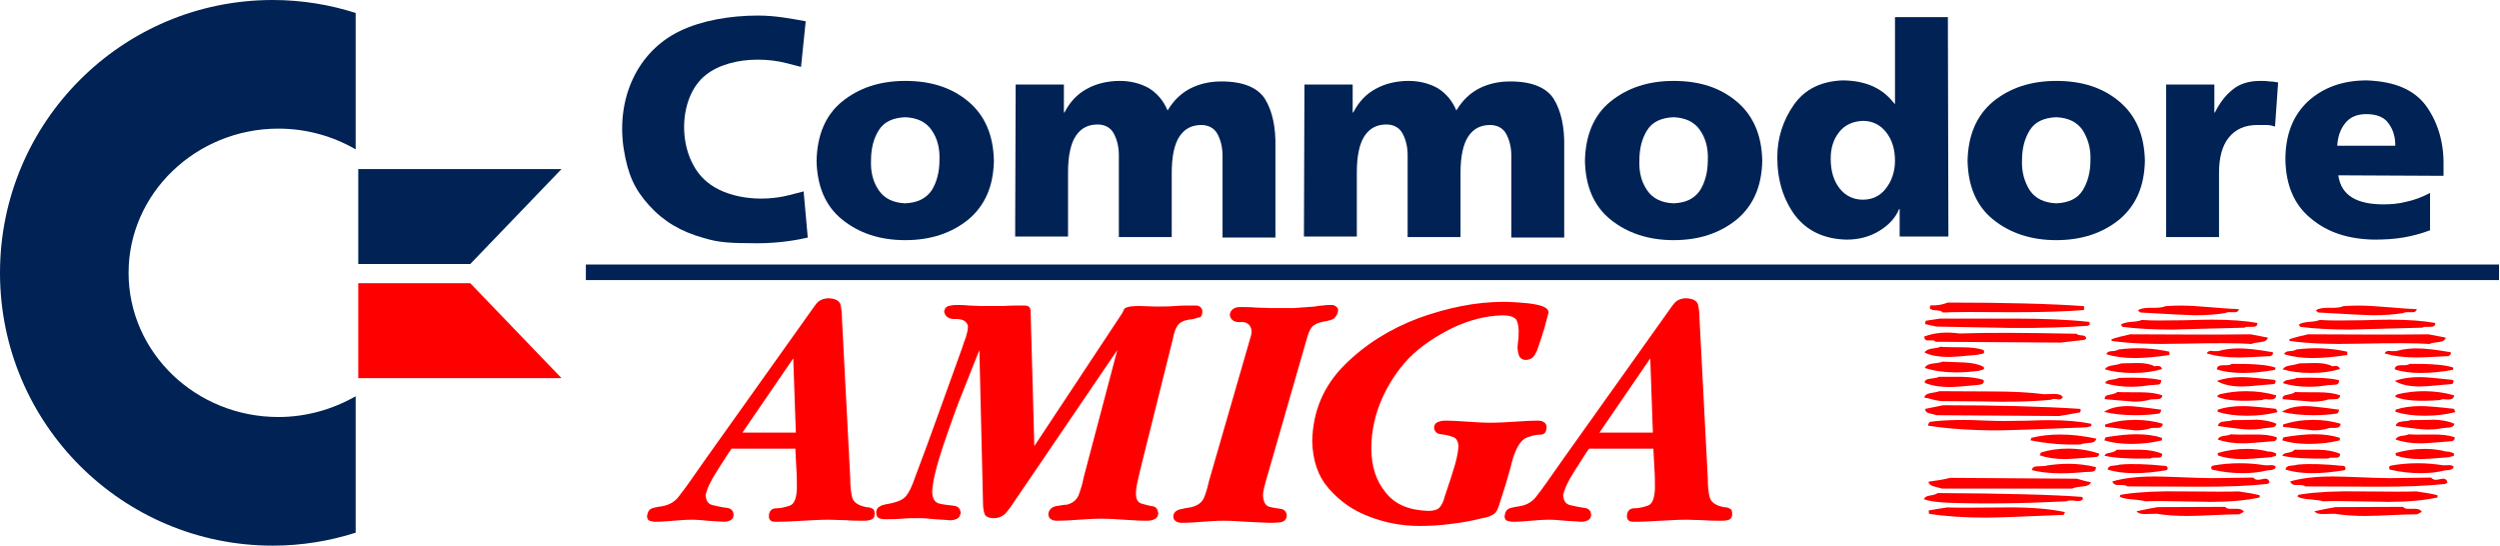
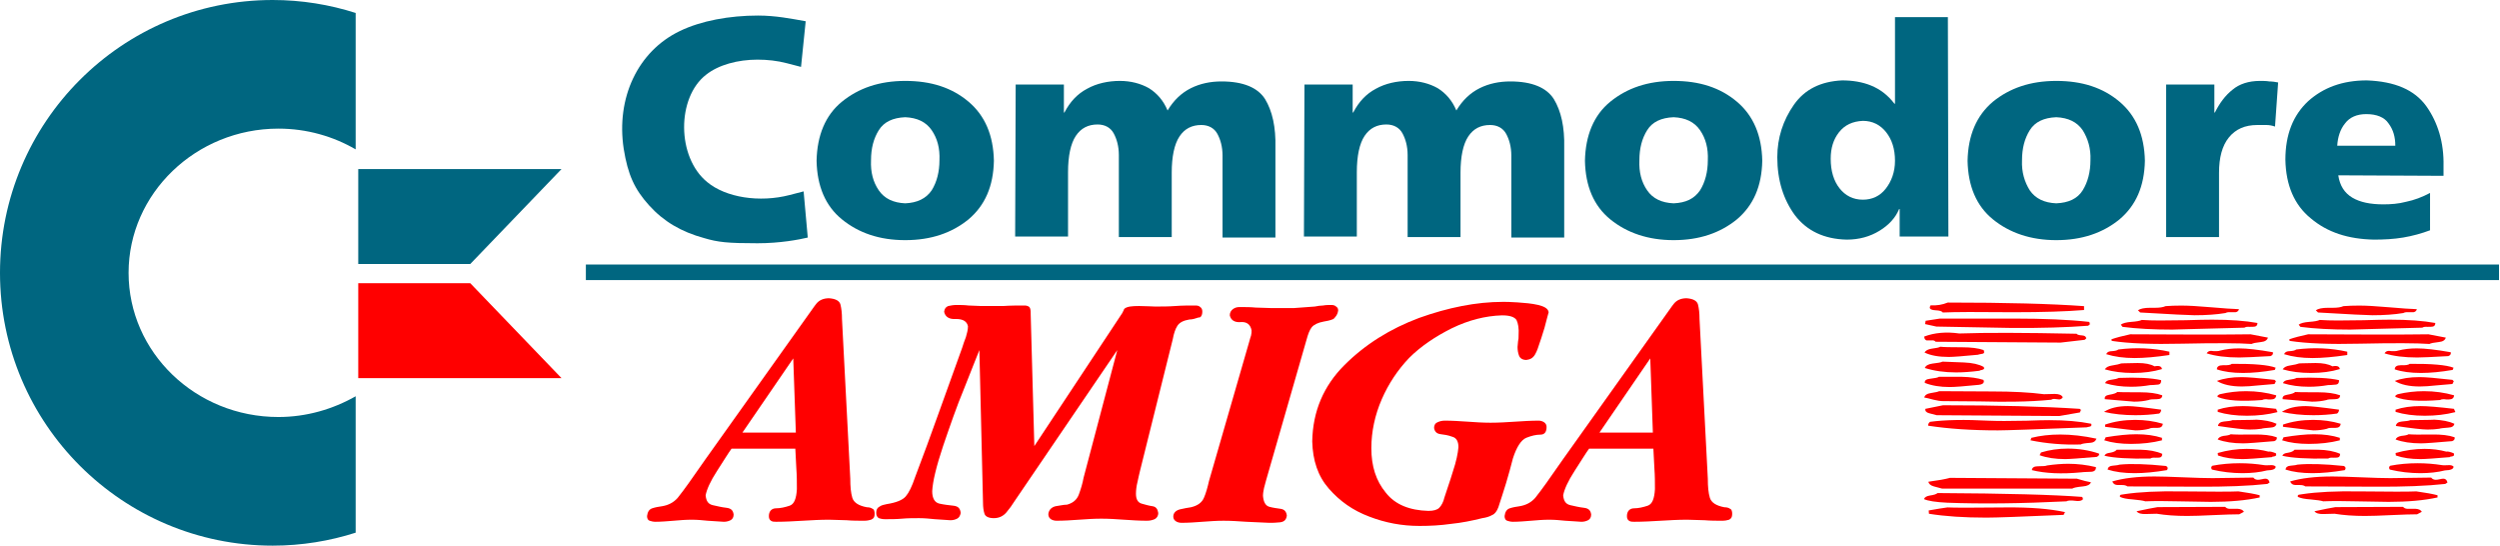
<svg xmlns="http://www.w3.org/2000/svg" xmlns:xlink="http://www.w3.org/1999/xlink" xml:space="preserve" viewBox="-64 344.8 600.505 131.065" y="0px" x="0px" id="svg7148" version="1.1" width="600.505" height="131.065">
  <defs id="defs62">
    <clipPath id="clipPath842" clipPathUnits="userSpaceOnUse">
      <use height="100%" width="100%" id="use844" xlink:href="#g838" y="0" x="0" transform="translate(3.0973467e-6,-2.9212866e-5)" />
    </clipPath>
  </defs>
  <g id="g838" transform="translate(-3.0973467e-6,2.9212866e-5)">
    <g aria-label="500" transform="scale(1.031746,0.9692306)" style="font-style:normal;font-variant:normal;font-weight:normal;font-stretch:normal;font-size:54.274px;line-height:1.25;font-family:BoobToob;-inkscape-font-specification:'BoobToob, Normal';font-variant-ligatures:discretionary-ligatures historical-ligatures;font-variant-caps:normal;font-variant-numeric:normal;font-feature-settings:normal;text-align:start;letter-spacing:0px;word-spacing:0px;writing-mode:lr-tb;text-anchor:start;fill:#ff0000;fill-opacity:1;stroke:none;stroke-width:0.814" id="text876">
      <g id="g926" transform="matrix(1.245862,0,0,1.245862,15.251,-87.46439)">
        <g id="g901" transform="scale(0.9692306,1.031746)">
          <g id="Logo">
-             <path id="path3002" d="m -11.4,344.8 c -29.1,0 -52.6,23.6 -52.6,52.6 0,29.1 23.6,52.6 52.6,52.6 5.6,0 11,-0.9 16,-2.5 v -26.3 c -4.4,2.5 -9.5,4 -14.9,4 -16,0 -28.9,-12.5 -28.9,-27.8 0,-15.3 13,-27.8 28.9,-27.8 5.5,0 10.6,1.5 14.9,4 v -26.3 c -5,-1.6 -10.4,-2.5 -16,-2.5 z" style="fill:#002255" />
-             <polygon id="polygon9367" points="26.7,395.7 5.1,395.7 5.1,377.4 44.3,377.4 " style="fill:#002255" />
+             <path id="path3002" d="m -11.4,344.8 c -29.1,0 -52.6,23.6 -52.6,52.6 0,29.1 23.6,52.6 52.6,52.6 5.6,0 11,-0.9 16,-2.5 v -26.3 c -4.4,2.5 -9.5,4 -14.9,4 -16,0 -28.9,-12.5 -28.9,-27.8 0,-15.3 13,-27.8 28.9,-27.8 5.5,0 10.6,1.5 14.9,4 v -26.3 c -5,-1.6 -10.4,-2.5 -16,-2.5 z" style="fill:#006680" />
+             <polygon id="polygon9367" points="26.7,395.7 5.1,395.7 5.1,377.4 44.3,377.4 " style="fill:#006680" />
            <polygon id="polygon9369" points="26.7,399.4 5.1,399.4 5.1,417.7 44.3,417.7 " style="fill:#ff0000" />
          </g>
          <g id="Commodore">
-             <path id="path3067" d="m 110.6,391.1 c 5,0 9,-1.4 12.2,-4 3.2,-2.7 4.8,-6.4 4.9,-11.3 -0.1,-4.9 -1.7,-8.7 -4.9,-11.4 -3.2,-2.7 -7.2,-4 -12.2,-4 -5,0 -9,1.4 -12.2,4 -3.2,2.6 -4.8,6.5 -4.9,11.4 0.1,4.9 1.7,8.7 4.9,11.3 3.2,2.6 7.2,4 12.2,4 z m 0,-7.1 c -2.3,-0.1 -4,-0.9 -5.1,-2.5 -1.1,-1.6 -1.6,-3.5 -1.5,-5.8 0,-2.3 0.5,-4.2 1.5,-5.8 1,-1.6 2.7,-2.4 5.1,-2.5 2.3,0.1 4,0.9 5.1,2.5 1.1,1.6 1.6,3.5 1.5,5.8 0,2.2 -0.5,4.2 -1.5,5.8 -1.1,1.6 -2.8,2.4 -5.1,2.5 z" style="fill:#002255" />
-             <path id="path3069" d="M 131.8,390.4 H 142 V 378 c 0,-3.1 0.5,-5.5 1.5,-7 1,-1.5 2.4,-2.2 4.2,-2.2 1.4,0 2.5,0.6 3.1,1.7 0.6,1.1 1,2.5 1,4.2 v 15.8 H 162 v -12.4 c 0,-3.1 0.5,-5.5 1.5,-7 1,-1.5 2.4,-2.2 4.2,-2.2 1.4,0 2.5,0.6 3.1,1.7 0.6,1.1 1,2.5 1,4.2 v 15.8 H 182 v -17.3 c 0.1,-4 -0.6,-7.1 -2,-9.4 -1.4,-2.2 -4.2,-3.4 -8.4,-3.4 -2.1,0 -4.1,0.4 -5.9,1.3 -1.8,0.9 -3.3,2.3 -4.5,4.3 -0.8,-1.9 -2,-3.3 -3.6,-4.3 -1.6,-0.9 -3.5,-1.4 -5.6,-1.4 -2.3,0 -4.5,0.5 -6.3,1.5 -1.9,1 -3.3,2.5 -4.4,4.6 h -0.1 v -5.4 h -9.3 z" style="fill:#002255" />
-             <path id="path3071" d="m 187.5,390.4 h 10.2 V 378 c 0,-3.1 0.5,-5.5 1.5,-7 1,-1.5 2.4,-2.2 4.2,-2.2 1.4,0 2.5,0.6 3.1,1.7 0.6,1.1 1,2.5 1,4.2 v 15.8 h 10.2 v -12.4 c 0,-3.1 0.5,-5.5 1.5,-7 1,-1.5 2.4,-2.2 4.2,-2.2 1.4,0 2.5,0.6 3.1,1.7 0.6,1.1 1,2.5 1,4.2 v 15.8 h 10.2 v -17.3 c 0.1,-4 -0.6,-7.1 -2,-9.4 -1.4,-2.2 -4.2,-3.4 -8.4,-3.4 -2.1,0 -4.1,0.4 -5.9,1.3 -1.8,0.9 -3.3,2.3 -4.5,4.3 -0.8,-1.9 -2,-3.3 -3.6,-4.3 -1.6,-0.9 -3.5,-1.4 -5.6,-1.4 -2.3,0 -4.5,0.5 -6.3,1.5 -1.9,1 -3.3,2.5 -4.4,4.6 h -0.1 v -5.4 h -9.3 z" style="fill:#002255" />
-             <path id="path3073" d="m 258.8,391.1 c 5,0 9,-1.4 12.2,-4 3.2,-2.7 4.8,-6.4 4.9,-11.3 -0.1,-4.9 -1.7,-8.7 -4.9,-11.4 -3.2,-2.7 -7.2,-4 -12.2,-4 -5,0 -9,1.4 -12.2,4 -3.2,2.6 -4.8,6.5 -4.9,11.4 0.1,4.9 1.7,8.7 4.9,11.3 3.2,2.6 7.3,4 12.2,4 z m 0,-7.1 c -2.3,-0.1 -4,-0.9 -5.1,-2.5 -1.1,-1.6 -1.6,-3.5 -1.5,-5.8 0,-2.3 0.5,-4.2 1.5,-5.8 1,-1.6 2.7,-2.4 5.1,-2.5 2.3,0.1 4,0.9 5.1,2.5 1.1,1.6 1.6,3.5 1.5,5.8 0,2.2 -0.5,4.2 -1.5,5.8 -1.1,1.6 -2.7,2.4 -5.1,2.5 z" style="fill:#002255" />
-             <path id="path3075" d="m 311.7,348.1 h -10.2 v 16.7 h -0.1 c -1.3,-1.7 -2.8,-2.8 -4.5,-3.5 -1.7,-0.7 -3.6,-1 -5.6,-1 -4.1,0.2 -7.2,1.7 -9.3,4.7 -2.1,3 -3.2,6.4 -3.2,10.1 0,4.5 1.2,8.2 3.4,11.2 2.3,3 5.6,4.6 10,4.7 2.4,0 4.5,-0.6 6.3,-1.7 1.8,-1.1 3.1,-2.5 3.8,-4.2 h 0.1 v 5.3 h 9.4 z m -22.6,27.3 c 0,-2 0.5,-3.7 1.6,-5.1 1.1,-1.4 2.6,-2.1 4.6,-2.2 1.9,0 3.4,0.8 4.5,2.2 1.1,1.4 1.7,3.2 1.7,5.5 0,2.2 -0.7,4 -1.8,5.4 -1.1,1.4 -2.6,2.1 -4.4,2.1 -1.9,0 -3.4,-0.8 -4.5,-2.2 -1.1,-1.4 -1.7,-3.3 -1.7,-5.7 z" style="fill:#002255" />
-             <path id="path3077" d="m 332.6,391.1 c 5,0 9,-1.4 12.2,-4 3.2,-2.7 4.8,-6.4 4.9,-11.3 -0.1,-4.9 -1.7,-8.7 -4.9,-11.4 -3.2,-2.7 -7.2,-4 -12.2,-4 -5,0 -9,1.4 -12.2,4 -3.2,2.7 -4.8,6.5 -4.9,11.4 0.1,4.9 1.7,8.7 4.9,11.3 3.2,2.6 7.3,4 12.2,4 z m 0,-7.1 c -2.3,-0.1 -4,-0.9 -5.1,-2.5 -1,-1.6 -1.6,-3.5 -1.5,-5.8 0,-2.3 0.5,-4.2 1.5,-5.8 1,-1.6 2.7,-2.4 5.1,-2.5 2.3,0.1 4,0.9 5.1,2.5 1,1.6 1.6,3.5 1.5,5.8 0,2.2 -0.5,4.2 -1.5,5.8 -1,1.6 -2.7,2.4 -5.1,2.5 z" style="fill:#002255" />
-             <path id="path3079" d="m 375.4,360.7 c -0.5,-0.1 -1.1,-0.2 -1.7,-0.2 -0.6,-0.1 -1.2,-0.1 -1.8,-0.1 -2.2,0 -4,0.6 -5.3,1.7 -1.4,1.1 -2.5,2.6 -3.4,4.4 h -0.1 v -5.4 h -9.3 v 29.4 H 364 v -12.4 c 0,-2.9 0.6,-5.2 1.9,-6.8 1.3,-1.6 3.1,-2.4 5.5,-2.4 0.6,0 1.2,0 1.7,0 0.6,0 1.1,0.1 1.7,0.3 z" style="fill:#002255" />
-             <path id="path3081" d="m 407.3,378.7 v -1.9 c 0.1,-4.5 -1.1,-8.4 -3.3,-11.5 -2.3,-3.2 -6.1,-4.8 -11.5,-5 -4.7,0 -8.4,1.4 -11.3,4 -2.9,2.7 -4.4,6.4 -4.4,11.3 0.1,4.9 1.7,8.7 4.9,11.3 3.2,2.7 7.2,4 12.2,4.1 1.9,0 3.8,-0.1 5.6,-0.4 1.8,-0.3 3.6,-0.8 5.2,-1.4 V 382 c -1.5,0.8 -3.1,1.4 -4.6,1.7 -1.5,0.4 -3,0.5 -4.4,0.5 -2.5,0 -4.5,-0.4 -6,-1.3 -1.5,-0.9 -2.4,-2.3 -2.7,-4.3 z m -20.5,-5.8 c 0.1,-1.7 0.6,-3.2 1.5,-4.3 0.9,-1.2 2.3,-1.8 4.1,-1.8 2,0 3.5,0.6 4.3,1.8 0.9,1.2 1.3,2.6 1.3,4.3 z" style="fill:#002255" />
-             <path id="path3064" d="m 71.8,390.7 c -4.4,-1.2 -7.8,-3.2 -10.6,-6.3 -2.8,-3.1 -4.1,-5.9 -4.9,-10.9 -1.5,-9.8 2.7,-18.8 10.8,-22.7 4.1,-2 9.6,-3 15.1,-3 3.4,0 6.4,0.6 9.2,1.1 l -0.9,8.8 c 0,0 -0.7,-0.2 -2.7,-0.7 -1.9,-0.5 -3.8,-0.7 -5.7,-0.7 -3.8,0 -7.5,1 -9.9,2.9 -5.7,4.4 -5.7,15.9 0.2,20.7 3.6,3 10.1,4 15.9,2.5 l 2.7,-0.7 0.8,8.9 c -1.7,0.4 -5.3,1.1 -9.7,1.1 -5.8,0 -7.6,-0.2 -10.3,-1 z" style="fill:#002255" />
+             <path id="path3067" d="m 110.6,391.1 c 5,0 9,-1.4 12.2,-4 3.2,-2.7 4.8,-6.4 4.9,-11.3 -0.1,-4.9 -1.7,-8.7 -4.9,-11.4 -3.2,-2.7 -7.2,-4 -12.2,-4 -5,0 -9,1.4 -12.2,4 -3.2,2.6 -4.8,6.5 -4.9,11.4 0.1,4.9 1.7,8.7 4.9,11.3 3.2,2.6 7.2,4 12.2,4 z m 0,-7.1 c -2.3,-0.1 -4,-0.9 -5.1,-2.5 -1.1,-1.6 -1.6,-3.5 -1.5,-5.8 0,-2.3 0.5,-4.2 1.5,-5.8 1,-1.6 2.7,-2.4 5.1,-2.5 2.3,0.1 4,0.9 5.1,2.5 1.1,1.6 1.6,3.5 1.5,5.8 0,2.2 -0.5,4.2 -1.5,5.8 -1.1,1.6 -2.8,2.4 -5.1,2.5 z" style="fill:#006680" />
+             <path id="path3069" d="M 131.8,390.4 H 142 V 378 c 0,-3.1 0.5,-5.5 1.5,-7 1,-1.5 2.4,-2.2 4.2,-2.2 1.4,0 2.5,0.6 3.1,1.7 0.6,1.1 1,2.5 1,4.2 v 15.8 H 162 v -12.4 c 0,-3.1 0.5,-5.5 1.5,-7 1,-1.5 2.4,-2.2 4.2,-2.2 1.4,0 2.5,0.6 3.1,1.7 0.6,1.1 1,2.5 1,4.2 v 15.8 H 182 v -17.3 c 0.1,-4 -0.6,-7.1 -2,-9.4 -1.4,-2.2 -4.2,-3.4 -8.4,-3.4 -2.1,0 -4.1,0.4 -5.9,1.3 -1.8,0.9 -3.3,2.3 -4.5,4.3 -0.8,-1.9 -2,-3.3 -3.6,-4.3 -1.6,-0.9 -3.5,-1.4 -5.6,-1.4 -2.3,0 -4.5,0.5 -6.3,1.5 -1.9,1 -3.3,2.5 -4.4,4.6 h -0.1 v -5.4 h -9.3 z" style="fill:#006680" />
+             <path id="path3071" d="m 187.5,390.4 h 10.2 V 378 c 0,-3.1 0.5,-5.5 1.5,-7 1,-1.5 2.4,-2.2 4.2,-2.2 1.4,0 2.5,0.6 3.1,1.7 0.6,1.1 1,2.5 1,4.2 v 15.8 h 10.2 v -12.4 c 0,-3.1 0.5,-5.5 1.5,-7 1,-1.5 2.4,-2.2 4.2,-2.2 1.4,0 2.5,0.6 3.1,1.7 0.6,1.1 1,2.5 1,4.2 v 15.8 h 10.2 v -17.3 c 0.1,-4 -0.6,-7.1 -2,-9.4 -1.4,-2.2 -4.2,-3.4 -8.4,-3.4 -2.1,0 -4.1,0.4 -5.9,1.3 -1.8,0.9 -3.3,2.3 -4.5,4.3 -0.8,-1.9 -2,-3.3 -3.6,-4.3 -1.6,-0.9 -3.5,-1.4 -5.6,-1.4 -2.3,0 -4.5,0.5 -6.3,1.5 -1.9,1 -3.3,2.5 -4.4,4.6 h -0.1 v -5.4 h -9.3 z" style="fill:#006680" />
+             <path id="path3073" d="m 258.8,391.1 c 5,0 9,-1.4 12.2,-4 3.2,-2.7 4.8,-6.4 4.9,-11.3 -0.1,-4.9 -1.7,-8.7 -4.9,-11.4 -3.2,-2.7 -7.2,-4 -12.2,-4 -5,0 -9,1.4 -12.2,4 -3.2,2.6 -4.8,6.5 -4.9,11.4 0.1,4.9 1.7,8.7 4.9,11.3 3.2,2.6 7.3,4 12.2,4 z m 0,-7.1 c -2.3,-0.1 -4,-0.9 -5.1,-2.5 -1.1,-1.6 -1.6,-3.5 -1.5,-5.8 0,-2.3 0.5,-4.2 1.5,-5.8 1,-1.6 2.7,-2.4 5.1,-2.5 2.3,0.1 4,0.9 5.1,2.5 1.1,1.6 1.6,3.5 1.5,5.8 0,2.2 -0.5,4.2 -1.5,5.8 -1.1,1.6 -2.7,2.4 -5.1,2.5 z" style="fill:#006680" />
+             <path id="path3075" d="m 311.7,348.1 h -10.2 v 16.7 h -0.1 c -1.3,-1.7 -2.8,-2.8 -4.5,-3.5 -1.7,-0.7 -3.6,-1 -5.6,-1 -4.1,0.2 -7.2,1.7 -9.3,4.7 -2.1,3 -3.2,6.4 -3.2,10.1 0,4.5 1.2,8.2 3.4,11.2 2.3,3 5.6,4.6 10,4.7 2.4,0 4.5,-0.6 6.3,-1.7 1.8,-1.1 3.1,-2.5 3.8,-4.2 h 0.1 v 5.3 h 9.4 z m -22.6,27.3 c 0,-2 0.5,-3.7 1.6,-5.1 1.1,-1.4 2.6,-2.1 4.6,-2.2 1.9,0 3.4,0.8 4.5,2.2 1.1,1.4 1.7,3.2 1.7,5.5 0,2.2 -0.7,4 -1.8,5.4 -1.1,1.4 -2.6,2.1 -4.4,2.1 -1.9,0 -3.4,-0.8 -4.5,-2.2 -1.1,-1.4 -1.7,-3.3 -1.7,-5.7 z" style="fill:#006680" />
+             <path id="path3077" d="m 332.6,391.1 c 5,0 9,-1.4 12.2,-4 3.2,-2.7 4.8,-6.4 4.9,-11.3 -0.1,-4.9 -1.7,-8.7 -4.9,-11.4 -3.2,-2.7 -7.2,-4 -12.2,-4 -5,0 -9,1.4 -12.2,4 -3.2,2.7 -4.8,6.5 -4.9,11.4 0.1,4.9 1.7,8.7 4.9,11.3 3.2,2.6 7.3,4 12.2,4 z m 0,-7.1 c -2.3,-0.1 -4,-0.9 -5.1,-2.5 -1,-1.6 -1.6,-3.5 -1.5,-5.8 0,-2.3 0.5,-4.2 1.5,-5.8 1,-1.6 2.7,-2.4 5.1,-2.5 2.3,0.1 4,0.9 5.1,2.5 1,1.6 1.6,3.5 1.5,5.8 0,2.2 -0.5,4.2 -1.5,5.8 -1,1.6 -2.7,2.4 -5.1,2.5 z" style="fill:#006680" />
+             <path id="path3079" d="m 375.4,360.7 c -0.5,-0.1 -1.1,-0.2 -1.7,-0.2 -0.6,-0.1 -1.2,-0.1 -1.8,-0.1 -2.2,0 -4,0.6 -5.3,1.7 -1.4,1.1 -2.5,2.6 -3.4,4.4 h -0.1 v -5.4 h -9.3 v 29.4 H 364 v -12.4 c 0,-2.9 0.6,-5.2 1.9,-6.8 1.3,-1.6 3.1,-2.4 5.5,-2.4 0.6,0 1.2,0 1.7,0 0.6,0 1.1,0.1 1.7,0.3 z" style="fill:#006680" />
+             <path id="path3081" d="m 407.3,378.7 v -1.9 c 0.1,-4.5 -1.1,-8.4 -3.3,-11.5 -2.3,-3.2 -6.1,-4.8 -11.5,-5 -4.7,0 -8.4,1.4 -11.3,4 -2.9,2.7 -4.4,6.4 -4.4,11.3 0.1,4.9 1.7,8.7 4.9,11.3 3.2,2.7 7.2,4 12.2,4.1 1.9,0 3.8,-0.1 5.6,-0.4 1.8,-0.3 3.6,-0.8 5.2,-1.4 V 382 c -1.5,0.8 -3.1,1.4 -4.6,1.7 -1.5,0.4 -3,0.5 -4.4,0.5 -2.5,0 -4.5,-0.4 -6,-1.3 -1.5,-0.9 -2.4,-2.3 -2.7,-4.3 z m -20.5,-5.8 c 0.1,-1.7 0.6,-3.2 1.5,-4.3 0.9,-1.2 2.3,-1.8 4.1,-1.8 2,0 3.5,0.6 4.3,1.8 0.9,1.2 1.3,2.6 1.3,4.3 z" style="fill:#006680" />
+             <path id="path3064" d="m 71.8,390.7 c -4.4,-1.2 -7.8,-3.2 -10.6,-6.3 -2.8,-3.1 -4.1,-5.9 -4.9,-10.9 -1.5,-9.8 2.7,-18.8 10.8,-22.7 4.1,-2 9.6,-3 15.1,-3 3.4,0 6.4,0.6 9.2,1.1 l -0.9,8.8 c 0,0 -0.7,-0.2 -2.7,-0.7 -1.9,-0.5 -3.8,-0.7 -5.7,-0.7 -3.8,0 -7.5,1 -9.9,2.9 -5.7,4.4 -5.7,15.9 0.2,20.7 3.6,3 10.1,4 15.9,2.5 l 2.7,-0.7 0.8,8.9 c -1.7,0.4 -5.3,1.1 -9.7,1.1 -5.8,0 -7.6,-0.2 -10.3,-1 z" style="fill:#006680" />
          </g>
-           <rect id="Line" x="49" y="395.8" width="369" height="3" style="fill:#002255" />
+           <rect id="Line" x="49" y="395.8" width="369" height="3" style="fill:#006680" />
          <g id="Amiga">
            <path id="path6187" d="m 104.7,443.9 c 0,-0.5 -0.1,-0.9 -0.4,-1 -0.3,-0.2 -0.6,-0.3 -1.1,-0.3 -1.6,-0.3 -2.5,-0.9 -2.8,-1.8 -0.3,-1 -0.4,-2.2 -0.4,-3.7 l -1.6,-30.8 c 0,-1.1 -0.1,-2 -0.3,-2.8 -0.2,-0.7 -0.9,-1.1 -2.2,-1.2 -1.1,0 -1.9,0.4 -2.4,1 -0.5,0.6 -1,1.4 -1.6,2.2 l -19.8,27.8 -3.3,4.7 c -0.7,1 -1.4,1.9 -2.1,2.8 -0.8,0.9 -1.8,1.4 -3,1.6 -0.7,0.1 -1.3,0.2 -1.9,0.4 -0.6,0.2 -0.9,0.7 -1,1.5 0,0.5 0.2,0.8 0.5,0.9 0.3,0.1 0.7,0.2 1.1,0.2 1.1,0 2.3,-0.1 3.5,-0.2 1.2,-0.1 2.3,-0.2 3.5,-0.2 1.1,0 2.1,0.1 3.1,0.2 1,0.1 2.1,0.1 3.1,0.2 0.5,0 0.9,-0.1 1.3,-0.3 0.4,-0.2 0.6,-0.6 0.6,-1.1 -0.1,-0.8 -0.5,-1.2 -1.4,-1.3 -0.9,-0.1 -1.7,-0.3 -2.6,-0.5 -0.9,-0.2 -1.3,-0.8 -1.4,-1.9 0.2,-1.1 0.9,-2.7 2.2,-4.7 1.3,-2 2.2,-3.5 2.8,-4.3 h 12.3 c 0.1,1.3 0.1,2.6 0.2,3.9 0.1,1.3 0.1,2.6 0.1,3.9 -0.1,1.8 -0.5,2.9 -1.4,3.2 -0.9,0.3 -1.8,0.5 -2.6,0.5 -0.9,0 -1.4,0.6 -1.4,1.5 0,0.4 0.1,0.7 0.4,0.9 0.3,0.2 0.6,0.2 1,0.2 1.7,0 3.4,-0.1 5.1,-0.2 1.7,-0.1 3.4,-0.2 5.1,-0.2 1.1,0 2.3,0.1 3.4,0.1 1.1,0.1 2.3,0.1 3.4,0.1 0.5,0 1,-0.1 1.3,-0.2 0.5,-0.2 0.7,-0.5 0.7,-1.1 z M 89.5,428.2 H 79.2 L 89,413.9 Z" style="fill:#ff0000" />
            <path id="path4766" d="m 194.1,404.7 c 0,-0.4 -0.1,-0.6 -0.4,-0.8 -0.2,-0.2 -0.5,-0.3 -0.9,-0.3 -0.6,0 -1.1,0 -1.6,0.1 -0.5,0 -1.1,0.1 -1.6,0.2 -1.4,0.1 -2.7,0.2 -4.1,0.3 -1.4,0 -2.8,0 -4.2,0 -1,0 -2,-0.1 -3.1,-0.1 -1,-0.1 -2,-0.1 -3.1,-0.1 -0.5,0 -0.9,0.1 -1.3,0.4 -0.4,0.3 -0.6,0.7 -0.6,1.2 0.2,0.9 0.9,1.4 2.1,1.3 1.2,-0.1 1.9,0.5 2.1,1.6 0,0.3 0,0.6 -0.1,1 -0.1,0.3 -0.2,0.6 -0.3,1 l -7.8,27 c -0.3,1.3 -0.6,2.4 -1,3.3 -0.4,0.9 -1.2,1.5 -2.5,1.8 -0.6,0.1 -1.3,0.2 -2.1,0.4 -0.8,0.2 -1.3,0.7 -1.3,1.4 0,0.4 0.2,0.7 0.5,0.9 0.3,0.2 0.7,0.3 1.1,0.3 1.3,0 2.7,-0.1 4,-0.2 1.4,-0.1 2.7,-0.2 4.1,-0.2 1.5,0 2.9,0.1 4.4,0.2 1.5,0.1 2.9,0.1 4.4,0.2 0.6,0 1.3,0 2.1,-0.1 0.8,-0.1 1.2,-0.5 1.3,-1.3 -0.1,-0.8 -0.5,-1.2 -1.2,-1.3 -0.7,-0.1 -1.5,-0.2 -2.2,-0.4 -0.7,-0.2 -1.1,-0.9 -1.2,-2.1 0,-0.5 0.1,-1 0.2,-1.5 0.1,-0.5 0.3,-1 0.4,-1.5 l 7.8,-27.1 c 0.3,-1.1 0.6,-1.9 1,-2.4 0.4,-0.5 1.2,-0.9 2.3,-1.1 0.6,-0.1 1.2,-0.2 1.9,-0.5 0.5,-0.5 0.8,-0.9 0.9,-1.6 z" style="fill:#ff0000" />
            <path id="path4768" d="m 234.7,405 c -0.1,-0.7 -0.8,-1.1 -2,-1.4 -1.3,-0.3 -2.6,-0.4 -4,-0.5 -1.4,-0.1 -2.3,-0.1 -2.8,-0.1 -5.2,0 -10.6,1.1 -16.2,3.1 -5.6,2.1 -10.4,5.1 -14.4,9.1 -4,4 -6.1,8.9 -6.2,14.7 0.1,3.7 1.1,6.7 3.2,9.1 2.1,2.4 4.6,4.2 7.8,5.4 3.1,1.2 6.3,1.8 9.7,1.8 2,0 4,-0.1 6.1,-0.4 2,-0.2 4,-0.6 6,-1.1 0.7,-0.1 1.4,-0.3 1.9,-0.6 0.5,-0.2 0.9,-0.7 1.2,-1.5 0.5,-1.5 1,-3.1 1.5,-4.7 0.5,-1.6 0.9,-3.2 1.3,-4.7 0.7,-2.2 1.6,-3.6 2.6,-4 1,-0.4 1.9,-0.6 2.7,-0.6 0.8,0 1.2,-0.5 1.2,-1.5 0,-0.4 -0.2,-0.7 -0.5,-0.9 -0.3,-0.2 -0.7,-0.3 -1,-0.3 -1.5,0 -3.1,0.1 -4.6,0.2 -1.6,0.1 -3.1,0.2 -4.7,0.2 -1.5,0 -3,-0.1 -4.4,-0.2 -1.5,-0.1 -3,-0.2 -4.4,-0.2 -0.5,0 -1,0.1 -1.4,0.3 -0.5,0.2 -0.7,0.6 -0.7,1.1 0.1,0.7 0.5,1.1 1.2,1.2 0.8,0.1 1.5,0.2 2.3,0.5 0.8,0.2 1.2,0.9 1.2,2 -0.1,1.2 -0.4,2.7 -1.1,4.8 -0.6,2 -1.2,3.6 -1.6,4.9 -0.2,0.9 -0.6,1.6 -1,2 -0.4,0.4 -1.1,0.6 -2.1,0.6 -3.6,-0.1 -6.4,-1.2 -8.2,-3.5 -1.9,-2.3 -2.8,-5.1 -2.8,-8.6 0,-3.2 0.7,-6.4 2,-9.4 1.3,-3 3.1,-5.7 5.3,-8 2.2,-2.2 5,-4.1 8.2,-5.7 3.3,-1.6 6.5,-2.4 9.7,-2.5 1.5,0 2.4,0.3 2.8,0.9 0.3,0.6 0.5,1.6 0.4,3 0,0.4 0,0.7 -0.1,1.1 0,0.4 -0.1,0.7 -0.1,1.1 0,0.6 0.1,1.2 0.3,1.7 0.2,0.5 0.7,0.8 1.4,0.8 0.8,-0.1 1.3,-0.4 1.7,-1.1 0.4,-0.7 0.6,-1.4 0.8,-2 0.2,-0.5 0.5,-1.5 1,-3.1 0.4,-1.6 0.7,-2.6 0.8,-3 z" style="fill:#ff0000" />
            <path id="path4770" d="m 270.1,443.9 c 0,-0.5 -0.1,-0.9 -0.4,-1 -0.3,-0.2 -0.6,-0.3 -1.1,-0.3 -1.6,-0.3 -2.5,-0.9 -2.8,-1.8 -0.3,-1 -0.4,-2.2 -0.4,-3.7 l -1.6,-30.8 c 0,-1.1 -0.1,-2 -0.3,-2.8 -0.2,-0.7 -0.9,-1.1 -2.2,-1.2 -1.1,0 -1.9,0.4 -2.4,1 -0.5,0.6 -1,1.4 -1.6,2.2 l -19.8,27.8 -3.3,4.7 c -0.7,1 -1.4,1.9 -2.1,2.8 -0.8,0.9 -1.8,1.4 -3,1.6 -0.7,0.1 -1.3,0.2 -1.9,0.4 -0.6,0.2 -0.9,0.7 -1,1.5 0,0.5 0.2,0.8 0.5,0.9 0.3,0.1 0.7,0.2 1.1,0.2 1.1,0 2.3,-0.1 3.5,-0.2 1.2,-0.1 2.3,-0.2 3.5,-0.2 1.1,0 2.1,0.1 3.1,0.2 1.1,0.1 2.1,0.1 3.1,0.2 0.5,0 0.9,-0.1 1.3,-0.3 0.4,-0.2 0.6,-0.6 0.6,-1.1 -0.1,-0.8 -0.5,-1.2 -1.4,-1.3 -0.9,-0.1 -1.7,-0.3 -2.6,-0.5 -0.9,-0.2 -1.3,-0.8 -1.4,-1.9 0.2,-1.1 0.9,-2.7 2.2,-4.7 1.3,-2 2.2,-3.5 2.8,-4.3 h 12.4 c 0.1,1.3 0.1,2.6 0.2,3.9 0.1,1.3 0.1,2.6 0.1,3.9 -0.1,1.8 -0.5,2.9 -1.4,3.2 -0.9,0.3 -1.8,0.5 -2.6,0.5 -0.9,0 -1.4,0.6 -1.4,1.5 0,0.4 0.1,0.7 0.4,0.9 0.3,0.2 0.6,0.2 1,0.2 1.7,0 3.4,-0.1 5.1,-0.2 1.7,-0.1 3.4,-0.2 5.1,-0.2 1.1,0 2.3,0.1 3.4,0.1 1.1,0.1 2.3,0.1 3.4,0.1 0.5,0 1,-0.1 1.3,-0.2 0.4,-0.2 0.6,-0.5 0.6,-1.1 z m -15.3,-15.7 h -10.3 l 9.8,-14.3 z" style="fill:#ff0000" />
            <path id="path4764" d="m 167.9,404.9 c 0,-0.4 -0.1,-0.7 -0.4,-0.9 -0.2,-0.2 -0.5,-0.3 -0.9,-0.3 -1.3,0 -2.6,0 -3.9,0.1 -1.3,0.1 -2.6,0.1 -3.9,0.1 -0.7,0 -1.7,-0.1 -3.1,-0.1 -1.4,0 -2.3,0.1 -2.8,0.5 -0.1,0.1 -0.2,0.3 -0.2,0.4 -0.1,0.2 -0.2,0.3 -0.2,0.4 l -17,25.7 -0.7,-25.3 c 0,-0.5 0,-0.9 -0.1,-1.2 -0.1,-0.4 -0.4,-0.5 -0.9,-0.6 -1.4,0 -2.9,0 -4.3,0.1 -1.4,0 -2.9,0 -4.3,0 -0.8,0 -1.6,-0.1 -2.4,-0.1 -0.8,-0.1 -1.6,-0.1 -2.4,-0.1 -0.5,0 -1,0.1 -1.5,0.2 -0.5,0.2 -0.7,0.5 -0.8,1.1 0.2,1 1,1.5 2.3,1.4 1.4,0 2.1,0.5 2.3,1.4 0,0.7 -0.2,1.4 -0.4,2.1 -0.3,0.7 -0.5,1.4 -0.7,2 -1.5,4.2 -3,8.3 -4.5,12.5 -1.5,4.2 -3,8.3 -4.6,12.5 -0.6,1.8 -1.2,3 -1.8,3.7 -0.6,0.7 -1.8,1.2 -3.7,1.5 -0.5,0.1 -1,0.2 -1.4,0.5 -0.4,0.2 -0.6,0.6 -0.6,1.2 0,0.5 0.2,0.8 0.5,1 0.3,0.1 0.7,0.2 1.2,0.2 1.1,0 2.2,0 3.3,-0.1 1.1,-0.1 2.2,-0.1 3.3,-0.1 1,0 2,0.1 3,0.2 1,0.1 2,0.1 3,0.2 0.5,0 0.9,-0.1 1.3,-0.3 0.4,-0.2 0.6,-0.6 0.7,-1.1 -0.1,-0.9 -0.5,-1.3 -1.4,-1.4 -0.9,-0.1 -1.8,-0.2 -2.7,-0.4 -0.9,-0.2 -1.4,-1 -1.4,-2.4 0.1,-1.9 0.8,-4.8 2.1,-8.7 1.3,-3.8 2.6,-7.6 4.1,-11.2 1.4,-3.6 2.4,-6 2.9,-7.3 l 0.7,29.4 c 0,0.9 0.1,1.6 0.3,2.2 0.2,0.5 0.8,0.8 1.8,0.8 1,0 1.8,-0.4 2.4,-1.1 0.6,-0.7 1.1,-1.4 1.6,-2.2 l 19.8,-29.1 -6.5,24.6 c -0.2,1.1 -0.5,2.1 -0.9,3.2 -0.4,1.1 -1.2,1.7 -2.3,2 -0.7,0 -1.4,0.2 -2.2,0.3 -0.8,0.2 -1.3,0.7 -1.4,1.5 0,0.5 0.2,0.8 0.5,1 0.3,0.2 0.7,0.3 1.1,0.3 1.4,0 2.9,-0.1 4.3,-0.2 1.4,-0.1 2.9,-0.2 4.3,-0.2 1.5,0 3,0.1 4.4,0.2 1.5,0.1 3,0.2 4.4,0.2 0.6,0 1,-0.1 1.5,-0.3 0.4,-0.2 0.7,-0.6 0.7,-1.2 -0.1,-0.7 -0.4,-1.2 -1.1,-1.3 -0.7,-0.1 -1.4,-0.3 -2.1,-0.5 -0.7,-0.2 -1.1,-0.8 -1.1,-1.9 0,-0.7 0.1,-1.5 0.3,-2.3 0.2,-0.8 0.3,-1.5 0.5,-2.2 l 6.3,-25.3 c 0.2,-1.1 0.5,-2 0.9,-2.6 0.4,-0.6 1.1,-1 2.3,-1.2 0.6,0 1.2,-0.2 1.8,-0.4 0.3,0.1 0.7,-0.3 0.7,-1.1 z" style="fill:#ff0000" />
          </g>
        </g>
        <g id="text872" style="font-style:normal;font-variant:normal;font-weight:normal;font-stretch:normal;font-size:53.227px;line-height:1.25;font-family:BoobToob;-inkscape-font-specification:'BoobToob, Normal';font-variant-ligatures:discretionary-ligatures historical-ligatures;font-variant-caps:normal;font-variant-numeric:normal;font-feature-settings:normal;text-align:start;letter-spacing:0px;word-spacing:0px;writing-mode:lr-tb;text-anchor:start;fill:#ff0000;fill-opacity:1;stroke:none;stroke-width:1.083" transform="scale(0.9692306,1.031746)" aria-label="500">
          <path id="path893" style="stroke-width:1.083" d="m 310.713,405.049 q 3.353,-0.16 13.626,-0.053 8.516,0 13.626,-0.426 v -0.745 q -9.528,-0.692 -26.294,-0.692 -1.544,0.639 -3.3,0.532 -0.16,0.266 -0.16,0.426 0,0.479 1.118,0.532 1.171,0.053 1.384,0.426 z m 28.051,2.555 0.319,-0.266 q 0,-0.373 -0.16,-0.479 -5.695,-0.639 -14.531,-0.639 -7.079,0 -14.212,0 l -2.768,0.426 -0.106,0.639 2.182,0.479 q 7.292,0.16 14.584,0.266 8.516,0.053 14.691,-0.426 z m -29.435,3.087 24.112,0.16 4.631,-0.532 0.319,-0.266 q -0.053,-0.532 -0.798,-0.586 -0.905,-0.053 -1.065,-0.319 -15.17,-0.319 -22.622,-0.053 -3.779,-0.532 -6.76,0.586 0,0.586 0.426,0.745 0.106,0 0.958,0 0.586,-0.053 0.798,0.266 z m 8.197,2.502 q 0.053,-0.053 0.692,-0.16 0.479,-0.053 0.479,-0.319 0,-0.213 -0.106,-0.426 -1.544,-0.532 -4.152,-0.532 -3.407,0 -4.205,-0.106 -0.319,0.213 -1.65,0.373 -1.065,0.16 -1.384,0.745 1.756,0.852 4.684,0.852 1.224,0 5.642,-0.426 z m 1.065,2.342 q -1.331,-0.745 -3.779,-0.852 -2.076,-0.053 -4.152,-0.16 -0.373,0.213 -1.916,0.373 -1.224,0.16 -1.49,0.852 2.715,0.852 6.015,0.852 2.076,0 4.524,-0.319 0.106,-0.106 0.479,-0.16 0.426,-0.106 0.426,-0.319 0,-0.106 -0.106,-0.266 z m -8.623,1.916 q -0.266,0.213 -1.703,0.373 -1.118,0.106 -1.011,0.798 2.023,0.798 4.79,0.798 1.437,0 5.642,-0.426 0.958,-0.106 0.958,-0.692 0,-0.106 -0.106,-0.266 -1.65,-0.532 -4.152,-0.586 -2.182,0 -4.418,0 z m 21.663,4.418 q 0.213,-0.16 0.586,-0.16 0.16,0 0.479,0.053 0.319,0.053 0.479,0.053 0.426,0 0.692,-0.426 -0.319,-0.639 -1.544,-0.639 -2.236,0.053 -2.076,0.053 -4.045,-0.532 -10.113,-0.532 -5.057,0 -10.113,-0.053 -0.266,0.16 -1.65,0.373 -1.065,0.16 -1.224,0.852 0.426,0.053 1.81,0.426 1.065,0.266 1.81,0.266 1.969,0 6.92,0.053 4.365,0.106 6.92,0.053 3.832,-0.053 7.026,-0.373 z m 1.544,3.14 3.992,-0.692 q 0.053,-0.16 0.16,-0.373 0.106,-0.16 -0.213,-0.319 -10.486,-0.692 -26.347,-0.692 l -3.407,0.692 q -0.106,0.639 0.745,0.852 1.331,0.319 1.437,0.373 z m -13.52,0.905 q -7.026,-0.373 -11.391,0.213 -0.373,0.266 -0.373,0.745 5.855,0.905 13.466,0.905 2.236,0 17.086,-0.586 0.319,-0.053 0.692,-0.16 0.373,-0.106 0.213,-0.532 -3.407,-0.692 -8.091,-0.692 -1.49,0 -4.365,0.106 -2.874,0.053 -4.311,0.053 -1.597,0 -2.927,-0.053 z m 8.144,3.3 -0.16,0.479 q 4.684,0.958 9.687,0.798 0.319,-0.213 1.863,-0.319 0.905,-0.053 1.171,-0.798 -3.726,-0.798 -6.973,-0.798 -3.034,0 -5.589,0.639 z m 13.041,3.034 q -2.821,-0.958 -6.015,-0.958 -2.715,0 -5.163,0.745 -0.266,0.532 -0.266,0.532 2.076,0.745 4.95,0.745 1.118,0 6.068,-0.426 0,0 0.266,-0.16 0.266,-0.213 0.16,-0.479 z m -10.007,2.289 q -0.266,0.16 -1.756,0.16 -1.118,0 -1.171,0.745 3.886,0.958 9.474,0.426 0.16,-0.053 1.81,-0.106 1.118,0 1.065,-0.905 -2.661,-0.639 -5.323,-0.639 -1.863,0 -4.098,0.319 z m -18.736,2.395 q -1.331,0.373 -4.152,0.745 0.106,0.639 1.065,0.905 0.798,0.213 1.597,0.426 23.633,0 25.07,0 0.373,-0.266 2.076,-0.426 1.277,-0.106 1.544,-0.798 -0.958,-0.16 -2.715,-0.692 z m 25.496,3.673 q -8.197,-0.639 -27.891,-0.745 -0.319,0.319 -1.49,0.479 -0.958,0.16 -1.118,0.692 1.171,0.532 4.524,0.692 9.9,0.373 22.941,-0.266 0.479,-0.266 1.65,-0.106 1.011,0.16 1.49,-0.213 0.106,-0.266 -0.106,-0.532 z m -25.975,2.023 q -1.224,0.16 -3.619,0.586 l 0.053,0.639 q 4.631,0.745 11.071,0.745 2.715,0 14.904,-0.532 0.266,-0.532 0.266,-0.532 -4.365,-0.958 -11.284,-0.905 -9.634,0.106 -11.391,0 z" />
          <path id="path895" style="stroke-width:1.083" d="m 365.236,405.155 q 0.373,-0.213 1.011,-0.16 0.798,0 0.958,0 0.532,-0.106 0.639,-0.586 -1.756,-0.053 -5.429,-0.373 -3.673,-0.319 -5.695,-0.319 -1.597,0 -3.034,0.106 -0.692,0.319 -2.023,0.319 h -0.958 q -1.65,0 -2.342,0.479 l 0.426,0.426 q 9.049,0.532 10.486,0.532 3.407,0 5.961,-0.426 z m 3.673,2.821 q 0.266,-0.213 1.011,-0.16 0.798,0 1.011,-0.053 0.479,-0.106 0.479,-0.692 -3.513,-0.639 -8.729,-0.639 -1.703,0 -5.11,0.106 -3.353,0.053 -5.003,0.053 -1.916,0 -3.46,-0.106 -0.532,0.266 -2.023,0.373 -1.437,0.106 -2.023,0.532 l 0.319,0.426 q 4.045,0.532 9.687,0.532 -0.426,0 13.839,-0.373 z m -25.549,2.555 q 4.95,0.745 13.466,0.532 9.794,-0.213 13.466,0.053 0.319,-0.213 1.81,-0.373 1.118,-0.106 1.331,-0.852 l -3.353,-0.639 q -7.718,0.106 -23.207,0 -2.236,0.479 -3.619,0.958 0,0.319 0.106,0.319 z m 11.071,2.715 v -0.639 q -4.79,-1.065 -9.847,-0.426 -0.319,0.266 -1.224,0.319 -0.905,0 -1.118,0.586 2.395,0.745 5.482,0.745 2.768,0 6.707,-0.586 z m 9.794,-0.852 q -0.266,0.106 -0.692,0.106 -0.213,0 -0.532,0 -0.373,-0.053 -0.532,-0.053 -0.586,0 -0.852,0.479 2.555,0.798 6.281,0.798 1.384,0 6.015,-0.266 0.586,-0.213 0.479,-0.745 -4.205,-0.745 -6.547,-0.745 -1.969,0 -3.619,0.426 z m -11.231,3.566 q -0.106,-0.798 -1.437,-0.532 -1.118,-0.639 -3.247,-0.639 -3.513,0.053 -3.247,0.106 -0.373,0.16 -1.703,0.373 -1.065,0.16 -1.384,0.745 2.395,0.692 5.429,0.692 3.14,0 5.589,-0.745 z m 13.466,-1.011 q -0.319,0.319 -1.703,0.266 -1.171,0 -1.171,0.798 2.023,0.692 5.057,0.692 2.715,0 6.121,-0.586 l 0.16,-0.426 q -2.076,-0.798 -8.463,-0.745 z m -24.431,3.726 q 2.236,0.692 5.003,0.692 1.863,0 3.673,-0.319 0.532,0 1.597,-0.106 0.586,-0.106 0.532,-0.852 -2.874,-0.639 -8.197,-0.426 -0.319,0.213 -1.544,0.373 -0.905,0.106 -1.065,0.639 z m 21.557,-0.426 q 1.756,1.065 4.844,1.065 1.224,0 3.194,-0.213 2.715,-0.213 3.087,-0.266 0.266,-0.532 0.266,-0.532 l -0.266,-0.266 q -4.684,-0.532 -6.334,-0.532 -2.821,0 -4.79,0.745 z m -13.147,3.673 q 0.266,-0.16 1.597,-0.16 1.011,0 1.011,-0.745 -1.597,-0.586 -4.258,-0.586 -4.152,0 -4.418,-0.053 -0.266,0.319 -1.544,0.532 -1.011,0.16 -0.852,0.852 5.376,0.479 5.642,0.479 1.544,0 2.821,-0.319 z m 13.733,-1.118 q -0.16,0.053 -0.373,0.213 -0.16,0.106 -0.053,0.319 2.555,1.065 8.57,0.586 0.266,-0.16 0.745,-0.16 0.16,0 0.479,0.053 0.373,0 0.479,0 0.958,0 1.011,-0.798 -2.768,-0.798 -5.802,-0.798 -2.555,0 -5.057,0.586 z m -11.71,3.726 q 0.373,-0.266 0.373,-0.745 -5.003,-0.692 -6.387,-0.692 -2.927,0 -4.631,1.118 2.715,0.639 6.068,0.639 2.342,0 4.578,-0.319 z m 22.568,-0.905 q -4.578,-0.532 -6.44,-0.532 -2.768,0 -4.844,0.692 v 0.426 q 2.448,0.745 5.642,0.745 3.14,0 5.855,-0.692 0.053,-0.16 -0.106,-0.319 -0.106,-0.213 -0.106,-0.319 z m -33.001,3.034 v 0.426 q 5.536,0.692 5.855,0.692 1.437,0 2.661,-0.319 0.213,-0.213 1.544,-0.16 1.011,0 1.065,-0.798 -2.502,-0.745 -5.323,-0.745 -3.14,0 -5.802,0.905 z m 30.18,0.798 q 0.213,-0.106 1.703,-0.213 1.065,-0.053 1.171,-0.745 -1.49,-0.692 -4.045,-0.798 0.852,0.053 -4.471,0.106 -0.266,0.16 -1.65,0.266 -1.011,0.106 -1.118,0.852 4.631,0.692 6.121,0.692 1.224,0 2.289,-0.16 z m -19.215,2.236 v -0.479 q -2.129,-0.692 -4.95,-0.692 -2.395,0 -5.908,0.586 -0.266,0.532 -0.266,0.586 2.182,0.692 5.163,0.692 3.247,0 5.961,-0.692 z m 13.254,-1.171 q -0.266,0.213 -1.384,0.319 -0.905,0.16 -1.118,0.692 2.023,0.745 4.897,0.745 1.171,0 6.015,-0.426 0.586,-0.213 0.479,-0.745 -1.65,-0.586 -4.418,-0.532 -3.513,0.053 -4.471,-0.053 z m -15.489,4.684 q 0.266,-0.213 0.958,-0.16 0.745,0 0.905,-0.053 0.426,-0.106 0.426,-0.692 -1.65,-0.745 -4.258,-0.798 -2.236,0 -4.524,0 -0.319,0.426 -1.277,0.586 -0.958,0.106 -1.065,0.586 2.715,0.639 8.836,0.532 z m 22.781,-1.331 q -1.969,-0.532 -4.205,-0.532 -2.821,0 -5.589,0.798 l 0.053,0.479 q 1.969,0.692 4.737,0.692 1.331,0 5.642,-0.373 0.053,-0.106 0.532,-0.16 0.319,-0.106 0.319,-0.266 0,-0.16 -0.053,-0.319 -1.065,-0.426 -1.437,-0.319 z m -19.588,3.566 q 0.373,-0.479 -0.16,-0.798 -5.642,-0.585 -8.942,-0.266 -0.213,0.106 -1.384,0.213 -0.852,0.053 -0.958,0.745 2.182,0.692 5.216,0.692 2.715,0 6.228,-0.586 z m 18.789,-0.958 q -2.342,-0.373 -4.737,-0.373 -2.768,0 -5.269,0.479 -0.426,0.266 -0.106,0.745 2.927,0.692 5.908,0.692 2.608,0 4.737,-0.532 1.703,-0.053 1.65,-0.745 -0.319,-0.319 -1.011,-0.266 -1.065,0.053 -1.171,0 z m -2.129,2.395 -7.878,0.106 q -1.969,0 -5.642,-0.16 -3.886,-0.16 -5.536,-0.16 -4.897,0 -8.144,0.958 0.266,0.692 1.065,0.692 0.106,0 0.373,0 0.319,0 0.479,0 0.639,0 1.011,0.266 0.745,0 13.52,0.053 8.144,0.053 13.466,-0.532 l 0.426,-0.266 q -0.16,-0.745 -0.798,-0.745 -0.213,0 -0.692,0.106 -0.479,0.106 -0.745,0.106 -0.586,0 -0.905,-0.426 z m -2.874,2.661 q -2.182,0.106 -10.965,0 -6.76,-0.106 -10.965,0.532 -0.319,0.053 -0.692,0.106 -0.319,0.053 -0.213,0.426 0.798,0.373 2.395,0.479 1.81,0.16 2.502,0.373 2.502,-0.106 6.387,0 5.057,0.106 6.228,0.106 5.536,0 9.421,-0.852 v -0.426 q -1.384,-0.373 -4.098,-0.745 z m -2.555,2.981 -13.041,0.053 q -1.331,0.213 -4.045,0.798 0.426,0.586 1.81,0.532 2.023,-0.053 2.076,-0.053 2.608,0.426 5.855,0.426 1.756,0 5.003,-0.16 3.513,-0.16 5.057,-0.16 l 0.905,-0.479 q -0.266,-0.532 -1.277,-0.586 -0.798,0 -1.597,0 -0.479,-0.053 -0.745,-0.373 z" />
          <path id="path897" style="stroke-width:1.083" d="m 399.543,405.155 q 0.373,-0.213 1.011,-0.16 0.798,0 0.958,0 0.532,-0.106 0.639,-0.586 -1.756,-0.053 -5.429,-0.373 -3.673,-0.319 -5.695,-0.319 -1.597,0 -3.034,0.106 -0.692,0.319 -2.023,0.319 h -0.958 q -1.65,0 -2.342,0.479 l 0.426,0.426 q 9.049,0.532 10.486,0.532 3.407,0 5.961,-0.426 z m 3.673,2.821 q 0.266,-0.213 1.011,-0.16 0.798,0 1.011,-0.053 0.479,-0.106 0.479,-0.692 -3.513,-0.639 -8.729,-0.639 -1.703,0 -5.11,0.106 -3.353,0.053 -5.003,0.053 -1.916,0 -3.46,-0.106 -0.532,0.266 -2.023,0.373 -1.437,0.106 -2.023,0.532 l 0.319,0.426 q 4.045,0.532 9.687,0.532 -0.426,0 13.839,-0.373 z m -25.549,2.555 q 4.95,0.745 13.466,0.532 9.794,-0.213 13.466,0.053 0.319,-0.213 1.81,-0.373 1.118,-0.106 1.331,-0.852 l -3.353,-0.639 q -7.718,0.106 -23.207,0 -2.236,0.479 -3.619,0.958 0,0.319 0.106,0.319 z m 11.071,2.715 v -0.639 q -4.79,-1.065 -9.847,-0.426 -0.319,0.266 -1.224,0.319 -0.905,0 -1.118,0.586 2.395,0.745 5.482,0.745 2.768,0 6.707,-0.586 z m 9.794,-0.852 q -0.266,0.106 -0.692,0.106 -0.213,0 -0.532,0 -0.373,-0.053 -0.532,-0.053 -0.586,0 -0.852,0.479 2.555,0.798 6.281,0.798 1.384,0 6.015,-0.266 0.586,-0.213 0.479,-0.745 -4.205,-0.745 -6.547,-0.745 -1.969,0 -3.619,0.426 z m -11.231,3.566 q -0.106,-0.798 -1.437,-0.532 -1.118,-0.639 -3.247,-0.639 -3.513,0.053 -3.247,0.106 -0.373,0.16 -1.703,0.373 -1.065,0.16 -1.384,0.745 2.395,0.692 5.429,0.692 3.14,0 5.589,-0.745 z m 13.466,-1.011 q -0.319,0.319 -1.703,0.266 -1.171,0 -1.171,0.798 2.023,0.692 5.057,0.692 2.715,0 6.121,-0.586 l 0.16,-0.426 q -2.076,-0.798 -8.463,-0.745 z m -24.431,3.726 q 2.236,0.692 5.003,0.692 1.863,0 3.673,-0.319 0.532,0 1.597,-0.106 0.586,-0.106 0.532,-0.852 -2.874,-0.639 -8.197,-0.426 -0.319,0.213 -1.544,0.373 -0.905,0.106 -1.065,0.639 z m 21.557,-0.426 q 1.756,1.065 4.844,1.065 1.224,0 3.194,-0.213 2.715,-0.213 3.087,-0.266 0.266,-0.532 0.266,-0.532 l -0.266,-0.266 q -4.684,-0.532 -6.334,-0.532 -2.821,0 -4.79,0.745 z m -13.147,3.673 q 0.266,-0.16 1.597,-0.16 1.011,0 1.011,-0.745 -1.597,-0.586 -4.258,-0.586 -4.152,0 -4.418,-0.053 -0.266,0.319 -1.544,0.532 -1.011,0.16 -0.852,0.852 5.376,0.479 5.642,0.479 1.544,0 2.821,-0.319 z m 13.733,-1.118 q -0.16,0.053 -0.373,0.213 -0.16,0.106 -0.053,0.319 2.555,1.065 8.57,0.586 0.266,-0.16 0.745,-0.16 0.16,0 0.479,0.053 0.373,0 0.479,0 0.958,0 1.011,-0.798 -2.768,-0.798 -5.802,-0.798 -2.555,0 -5.057,0.586 z m -11.71,3.726 q 0.373,-0.266 0.373,-0.745 -5.003,-0.692 -6.387,-0.692 -2.928,0 -4.631,1.118 2.715,0.639 6.068,0.639 2.342,0 4.578,-0.319 z m 22.568,-0.905 q -4.578,-0.532 -6.44,-0.532 -2.768,0 -4.844,0.692 v 0.426 q 2.448,0.745 5.642,0.745 3.14,0 5.855,-0.692 0.053,-0.16 -0.106,-0.319 -0.106,-0.213 -0.106,-0.319 z m -33.001,3.034 v 0.426 q 5.536,0.692 5.855,0.692 1.437,0 2.661,-0.319 0.213,-0.213 1.544,-0.16 1.011,0 1.065,-0.798 -2.502,-0.745 -5.323,-0.745 -3.14,0 -5.802,0.905 z m 30.18,0.798 q 0.213,-0.106 1.703,-0.213 1.065,-0.053 1.171,-0.745 -1.49,-0.692 -4.045,-0.798 0.852,0.053 -4.471,0.106 -0.266,0.16 -1.65,0.266 -1.011,0.106 -1.118,0.852 4.631,0.692 6.121,0.692 1.224,0 2.289,-0.16 z m -19.215,2.236 v -0.479 q -2.129,-0.692 -4.95,-0.692 -2.395,0 -5.908,0.586 -0.266,0.532 -0.266,0.586 2.182,0.692 5.163,0.692 3.247,0 5.961,-0.692 z m 13.254,-1.171 q -0.266,0.213 -1.384,0.319 -0.905,0.16 -1.118,0.692 2.023,0.745 4.897,0.745 1.171,0 6.015,-0.426 0.586,-0.213 0.479,-0.745 -1.65,-0.586 -4.418,-0.532 -3.513,0.053 -4.471,-0.053 z m -15.489,4.684 q 0.266,-0.213 0.958,-0.16 0.745,0 0.905,-0.053 0.426,-0.106 0.426,-0.692 -1.65,-0.745 -4.258,-0.798 -2.236,0 -4.524,0 -0.319,0.426 -1.277,0.586 -0.958,0.106 -1.065,0.586 2.715,0.639 8.836,0.532 z m 22.781,-1.331 q -1.969,-0.532 -4.205,-0.532 -2.821,0 -5.589,0.798 l 0.053,0.479 q 1.969,0.692 4.737,0.692 1.331,0 5.642,-0.373 0.053,-0.106 0.532,-0.16 0.319,-0.106 0.319,-0.266 0,-0.16 -0.053,-0.319 -1.065,-0.426 -1.437,-0.319 z m -19.588,3.566 q 0.373,-0.479 -0.16,-0.798 -5.642,-0.585 -8.942,-0.266 -0.213,0.106 -1.384,0.213 -0.852,0.053 -0.958,0.745 2.182,0.692 5.216,0.692 2.715,0 6.228,-0.586 z m 18.789,-0.958 q -2.342,-0.373 -4.737,-0.373 -2.768,0 -5.269,0.479 -0.426,0.266 -0.106,0.745 2.928,0.692 5.908,0.692 2.608,0 4.737,-0.532 1.703,-0.053 1.65,-0.745 -0.319,-0.319 -1.011,-0.266 -1.065,0.053 -1.171,0 z m -2.129,2.395 -7.878,0.106 q -1.969,0 -5.642,-0.16 -3.886,-0.16 -5.536,-0.16 -4.897,0 -8.144,0.958 0.266,0.692 1.065,0.692 0.106,0 0.373,0 0.319,0 0.479,0 0.639,0 1.011,0.266 0.745,0 13.52,0.053 8.144,0.053 13.466,-0.532 l 0.426,-0.266 q -0.16,-0.745 -0.798,-0.745 -0.213,0 -0.692,0.106 -0.479,0.106 -0.745,0.106 -0.586,0 -0.905,-0.426 z m -2.874,2.661 q -2.182,0.106 -10.965,0 -6.76,-0.106 -10.965,0.532 -0.319,0.053 -0.692,0.106 -0.319,0.053 -0.213,0.426 0.798,0.373 2.395,0.479 1.81,0.16 2.502,0.373 2.502,-0.106 6.387,0 5.057,0.106 6.228,0.106 5.536,0 9.421,-0.852 v -0.426 q -1.384,-0.373 -4.098,-0.745 z m -2.555,2.981 -13.041,0.053 q -1.331,0.213 -4.045,0.798 0.426,0.586 1.81,0.532 2.023,-0.053 2.076,-0.053 2.608,0.426 5.855,0.426 1.756,0 5.003,-0.16 3.513,-0.16 5.057,-0.16 l 0.905,-0.479 q -0.266,-0.532 -1.277,-0.586 -0.798,0 -1.597,0 -0.479,-0.053 -0.745,-0.373 z" />
        </g>
      </g>
    </g>
  </g>
</svg>
